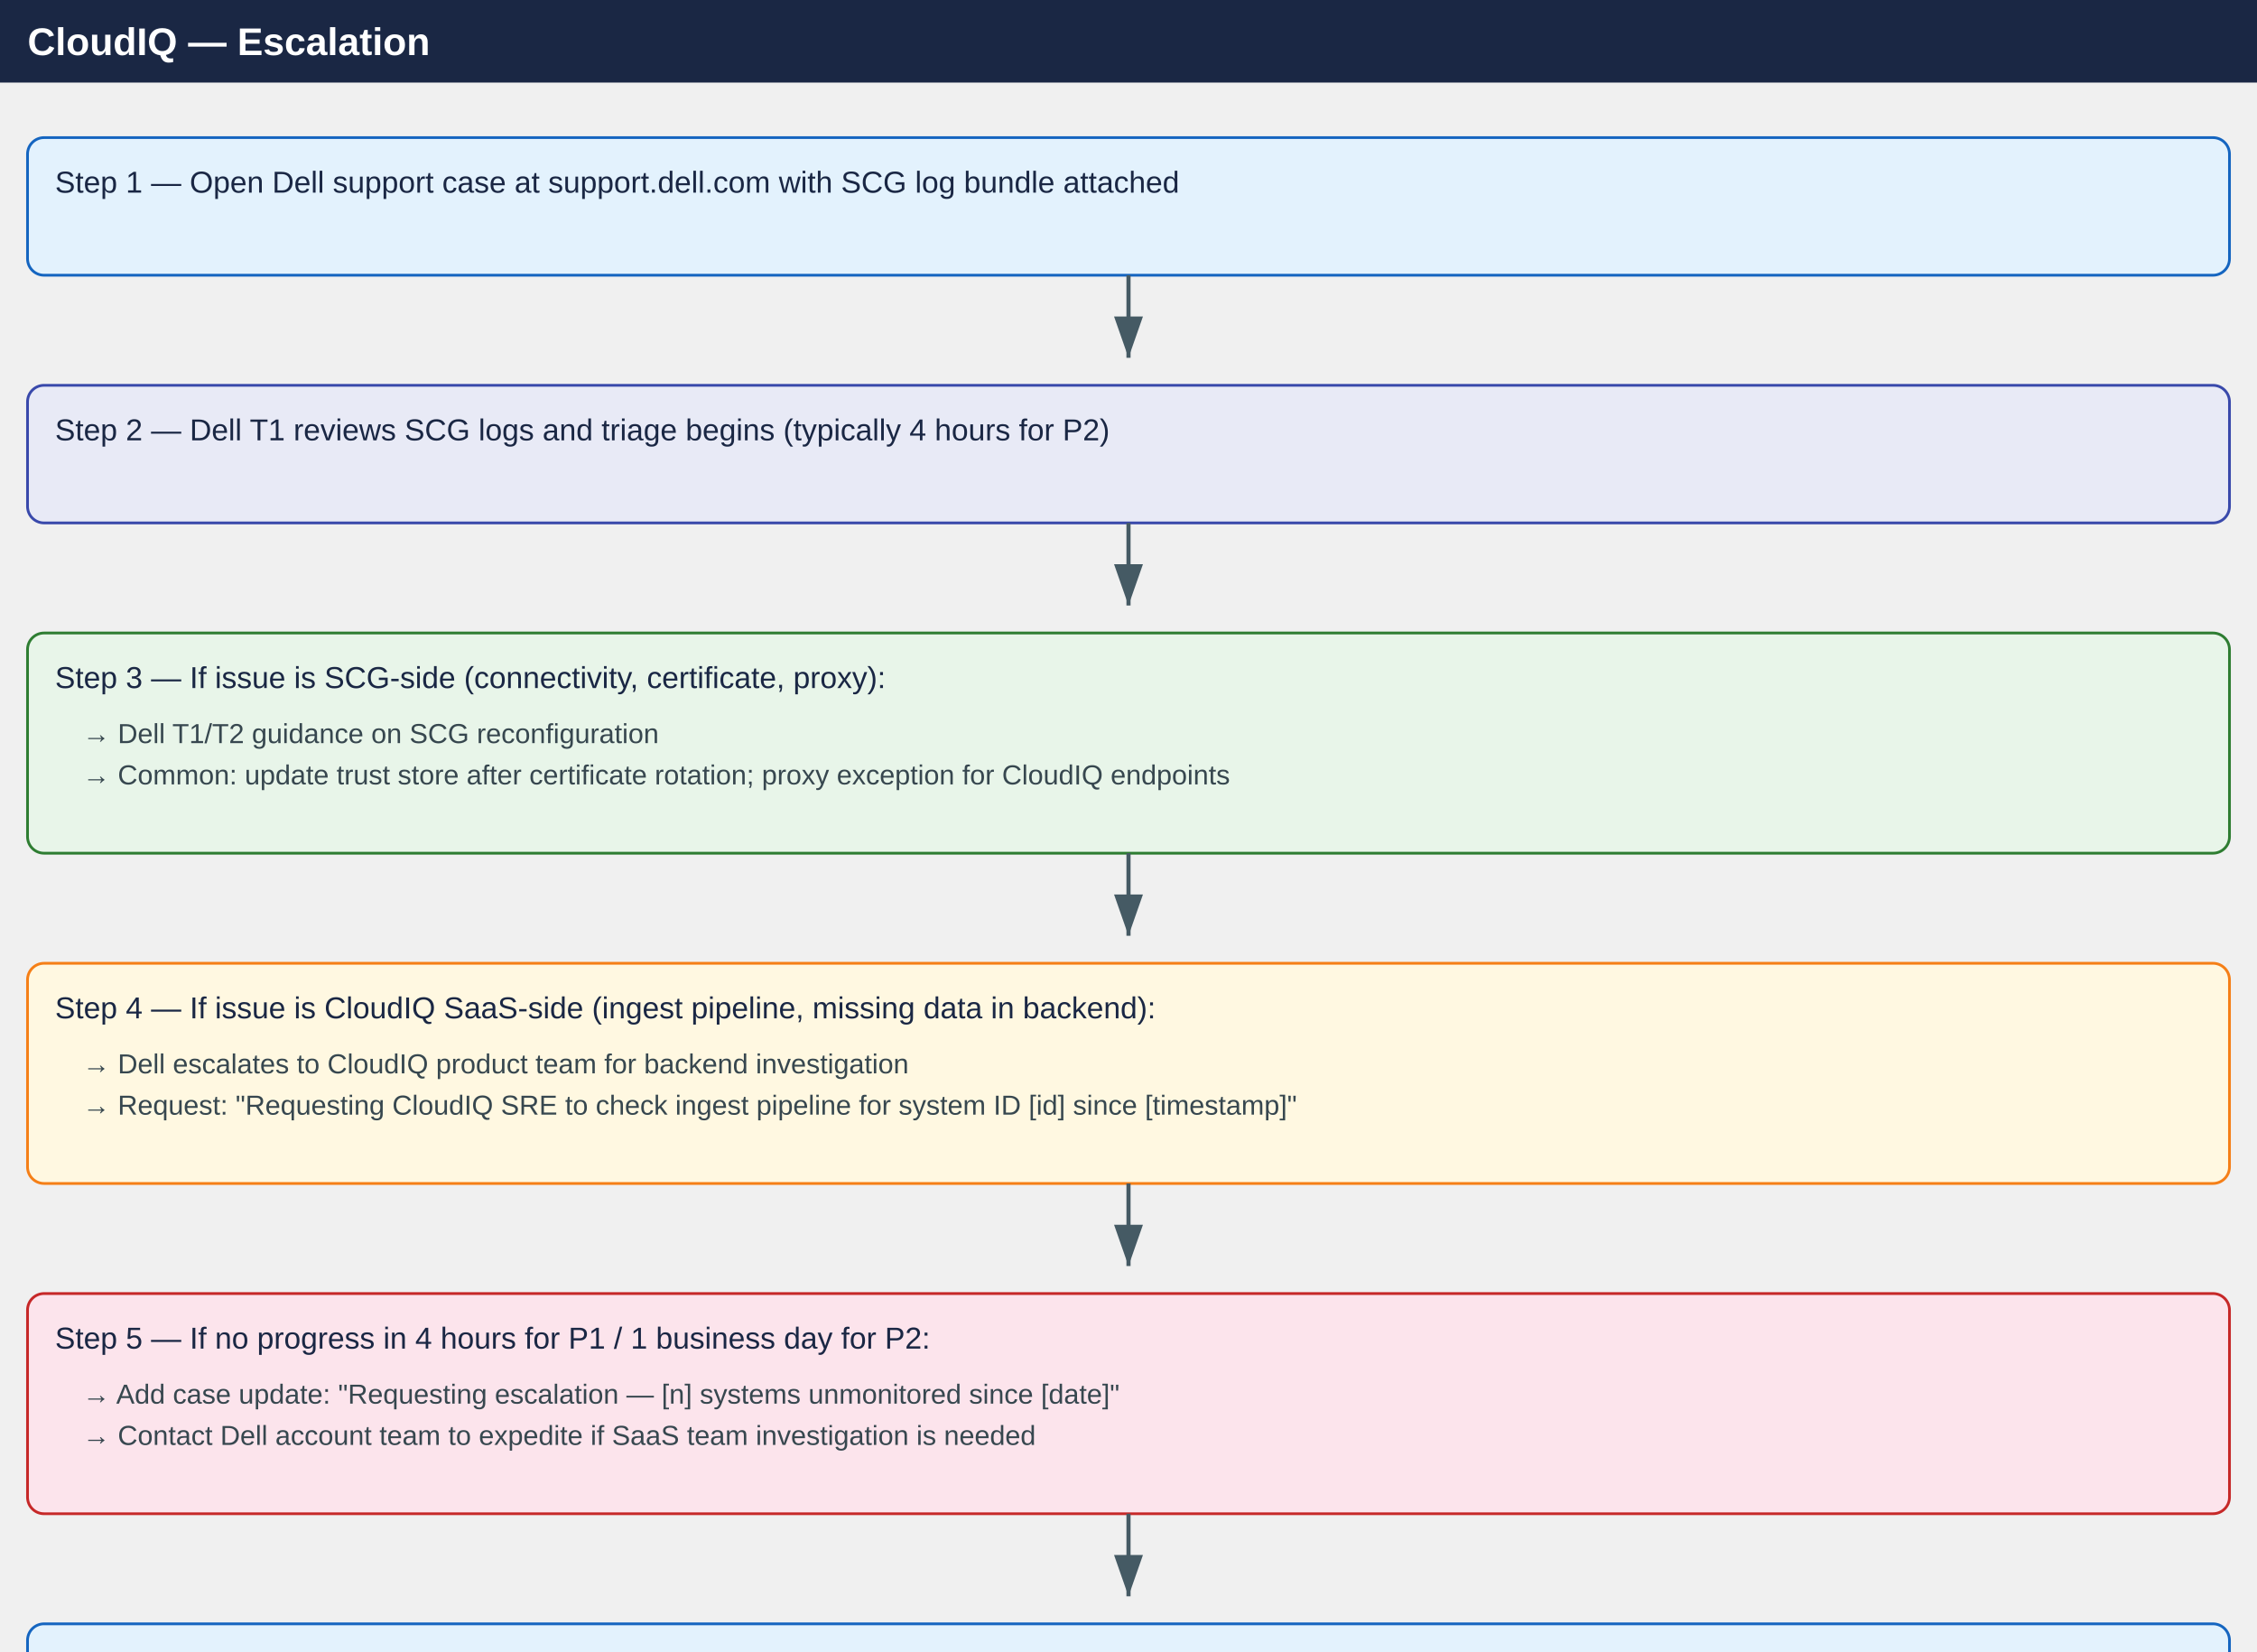
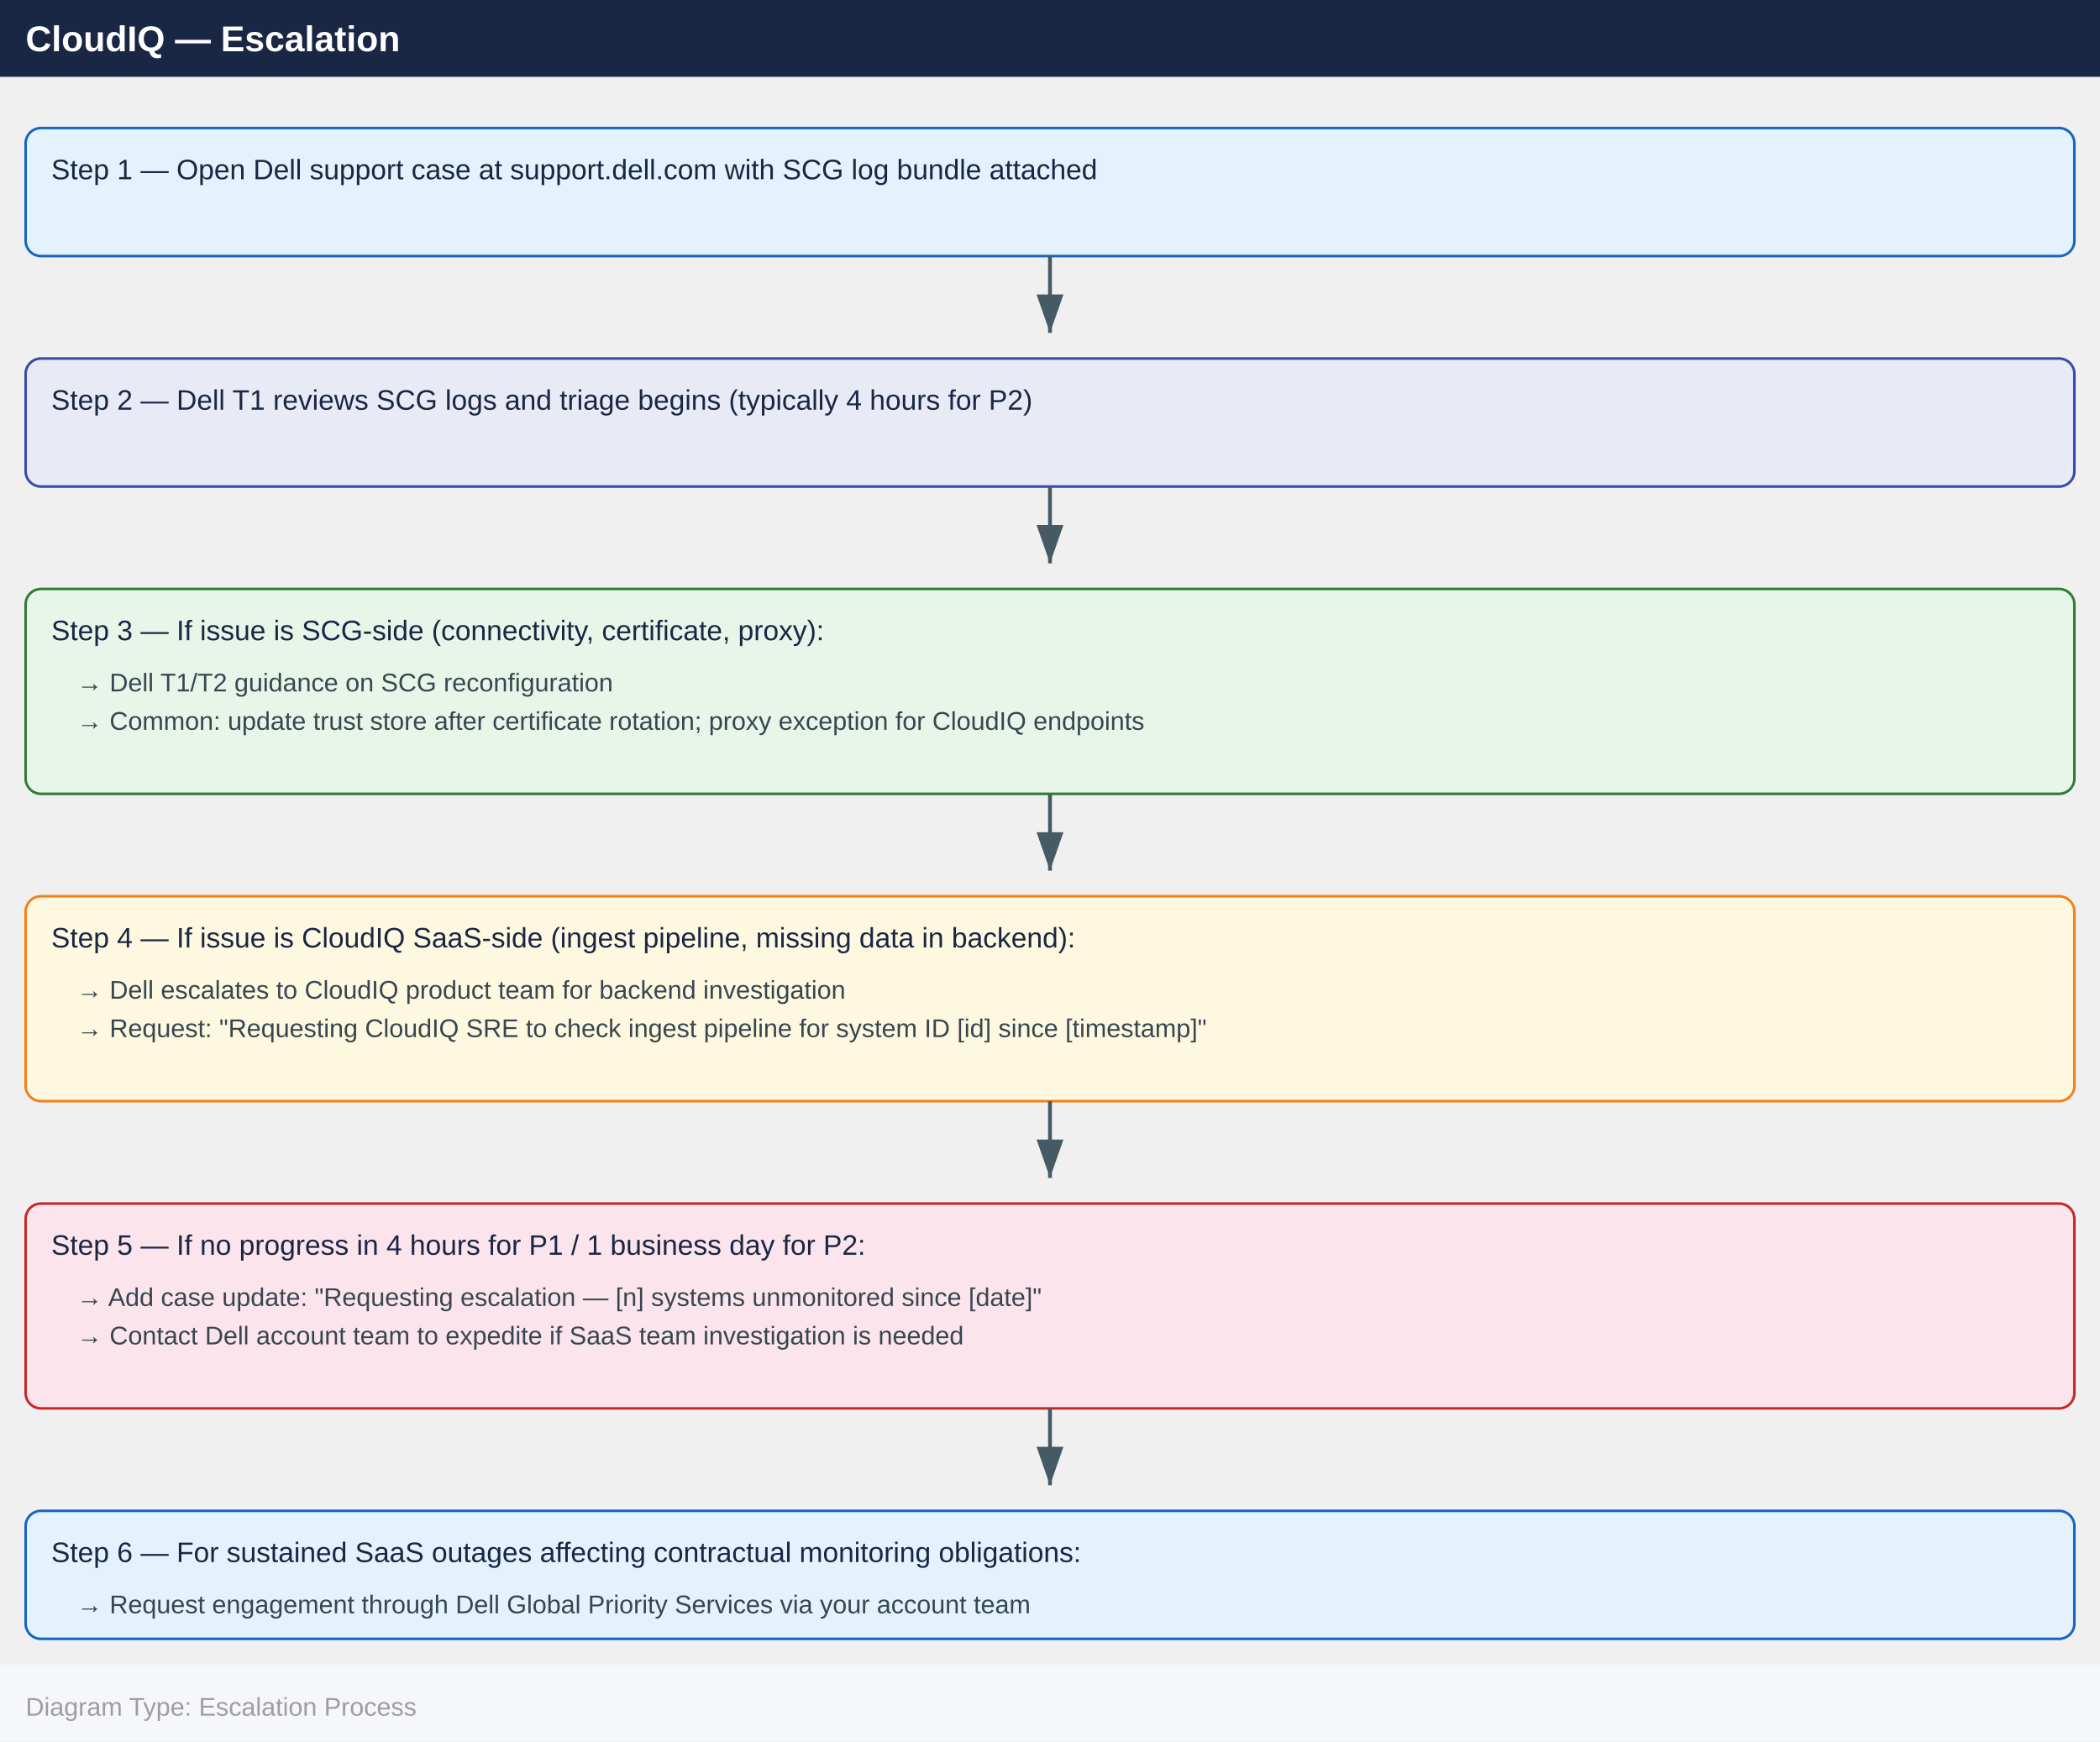
- <svg xmlns="http://www.w3.org/2000/svg" width="820" height="600" viewBox="0 0 820 600">
+ <svg xmlns="http://www.w3.org/2000/svg" width="820" height="680" viewBox="0 0 820 680">
  <defs>
    <marker id="arrowhead" markerWidth="10" markerHeight="7" refX="10" refY="3.5" orient="auto">
      <polygon points="0 0, 10 3.5, 0 7" fill="#455a64" />
    </marker>
  </defs>
  <rect x="0" y="0" width="820" height="30" fill="#1a2744" />
  <text x="10" y="20" font-family="Arial,Helvetica,sans-serif" font-size="14" font-weight="bold" fill="#ffffff">CloudIQ — Escalation</text>
  <g transform="translate(10, 50)">
    <rect x="0" y="0" width="800" height="50" rx="6" fill="#e3f2fd" stroke="#1565c0" />
    <text x="10" y="20" font-family="Arial,Helvetica,sans-serif" font-size="11" fill="#1a2744">Step 1 — Open Dell support case at support.dell.com with SCG log bundle attached</text>
  </g>
  <line x1="410" y1="100" x2="410" y2="130" stroke="#455a64" stroke-width="1.5" marker-end="url(#arrowhead)" />
  <g transform="translate(10, 140)">
    <rect x="0" y="0" width="800" height="50" rx="6" fill="#e8eaf6" stroke="#3949ab" />
    <text x="10" y="20" font-family="Arial,Helvetica,sans-serif" font-size="11" fill="#1a2744">Step 2 — Dell T1 reviews SCG logs and triage begins (typically 4 hours for P2)</text>
  </g>
  <line x1="410" y1="190" x2="410" y2="220" stroke="#455a64" stroke-width="1.5" marker-end="url(#arrowhead)" />
  <g transform="translate(10, 230)">
    <rect x="0" y="0" width="800" height="80" rx="6" fill="#e8f5e9" stroke="#2e7d32" />
    <text x="10" y="20" font-family="Arial,Helvetica,sans-serif" font-size="11" fill="#1a2744">Step 3 — If issue is SCG-side (connectivity, certificate, proxy):</text>
    <text x="20" y="40" font-family="Arial,Helvetica,sans-serif" font-size="10" fill="#37474f">→ Dell T1/T2 guidance on SCG reconfiguration</text>
    <text x="20" y="55" font-family="Arial,Helvetica,sans-serif" font-size="10" fill="#37474f">→ Common: update trust store after certificate rotation; proxy exception for CloudIQ endpoints</text>
  </g>
  <line x1="410" y1="310" x2="410" y2="340" stroke="#455a64" stroke-width="1.5" marker-end="url(#arrowhead)" />
  <g transform="translate(10, 350)">
    <rect x="0" y="0" width="800" height="80" rx="6" fill="#fff8e1" stroke="#f57f17" />
    <text x="10" y="20" font-family="Arial,Helvetica,sans-serif" font-size="11" fill="#1a2744">Step 4 — If issue is CloudIQ SaaS-side (ingest pipeline, missing data in backend):</text>
    <text x="20" y="40" font-family="Arial,Helvetica,sans-serif" font-size="10" fill="#37474f">→ Dell escalates to CloudIQ product team for backend investigation</text>
    <text x="20" y="55" font-family="Arial,Helvetica,sans-serif" font-size="10" fill="#37474f">→ Request: "Requesting CloudIQ SRE to check ingest pipeline for system ID [id] since [timestamp]"</text>
  </g>
  <line x1="410" y1="430" x2="410" y2="460" stroke="#455a64" stroke-width="1.5" marker-end="url(#arrowhead)" />
  <g transform="translate(10, 470)">
    <rect x="0" y="0" width="800" height="80" rx="6" fill="#fce4ec" stroke="#c62828" />
    <text x="10" y="20" font-family="Arial,Helvetica,sans-serif" font-size="11" fill="#1a2744">Step 5 — If no progress in 4 hours for P1 / 1 business day for P2:</text>
    <text x="20" y="40" font-family="Arial,Helvetica,sans-serif" font-size="10" fill="#37474f">→ Add case update: "Requesting escalation — [n] systems unmonitored since [date]"</text>
    <text x="20" y="55" font-family="Arial,Helvetica,sans-serif" font-size="10" fill="#37474f">→ Contact Dell account team to expedite if SaaS team investigation is needed</text>
  </g>
  <line x1="410" y1="550" x2="410" y2="580" stroke="#455a64" stroke-width="1.5" marker-end="url(#arrowhead)" />
  <g transform="translate(10, 590)">
    <rect x="0" y="0" width="800" height="50" rx="6" fill="#e3f2fd" stroke="#1565c0" />
    <text x="10" y="20" font-family="Arial,Helvetica,sans-serif" font-size="11" fill="#1a2744">Step 6 — For sustained SaaS outages affecting contractual monitoring obligations:</text>
    <text x="20" y="40" font-family="Arial,Helvetica,sans-serif" font-size="10" fill="#37474f">→ Request engagement through Dell Global Priority Services via your account team</text>
  </g>
  <rect x="0" y="650" width="820" height="30" fill="#f5f7fa" />
  <text x="10" y="670" font-family="Arial,Helvetica,sans-serif" font-size="10" fill="#9e9e9e">Diagram Type: Escalation Process</text>
</svg>
